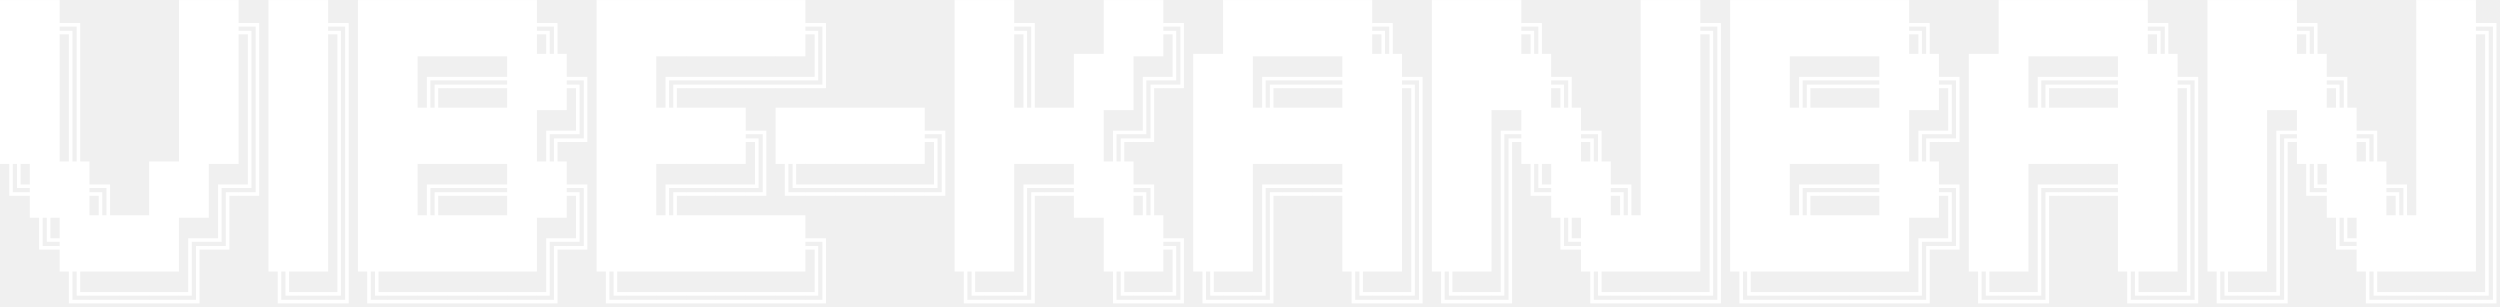
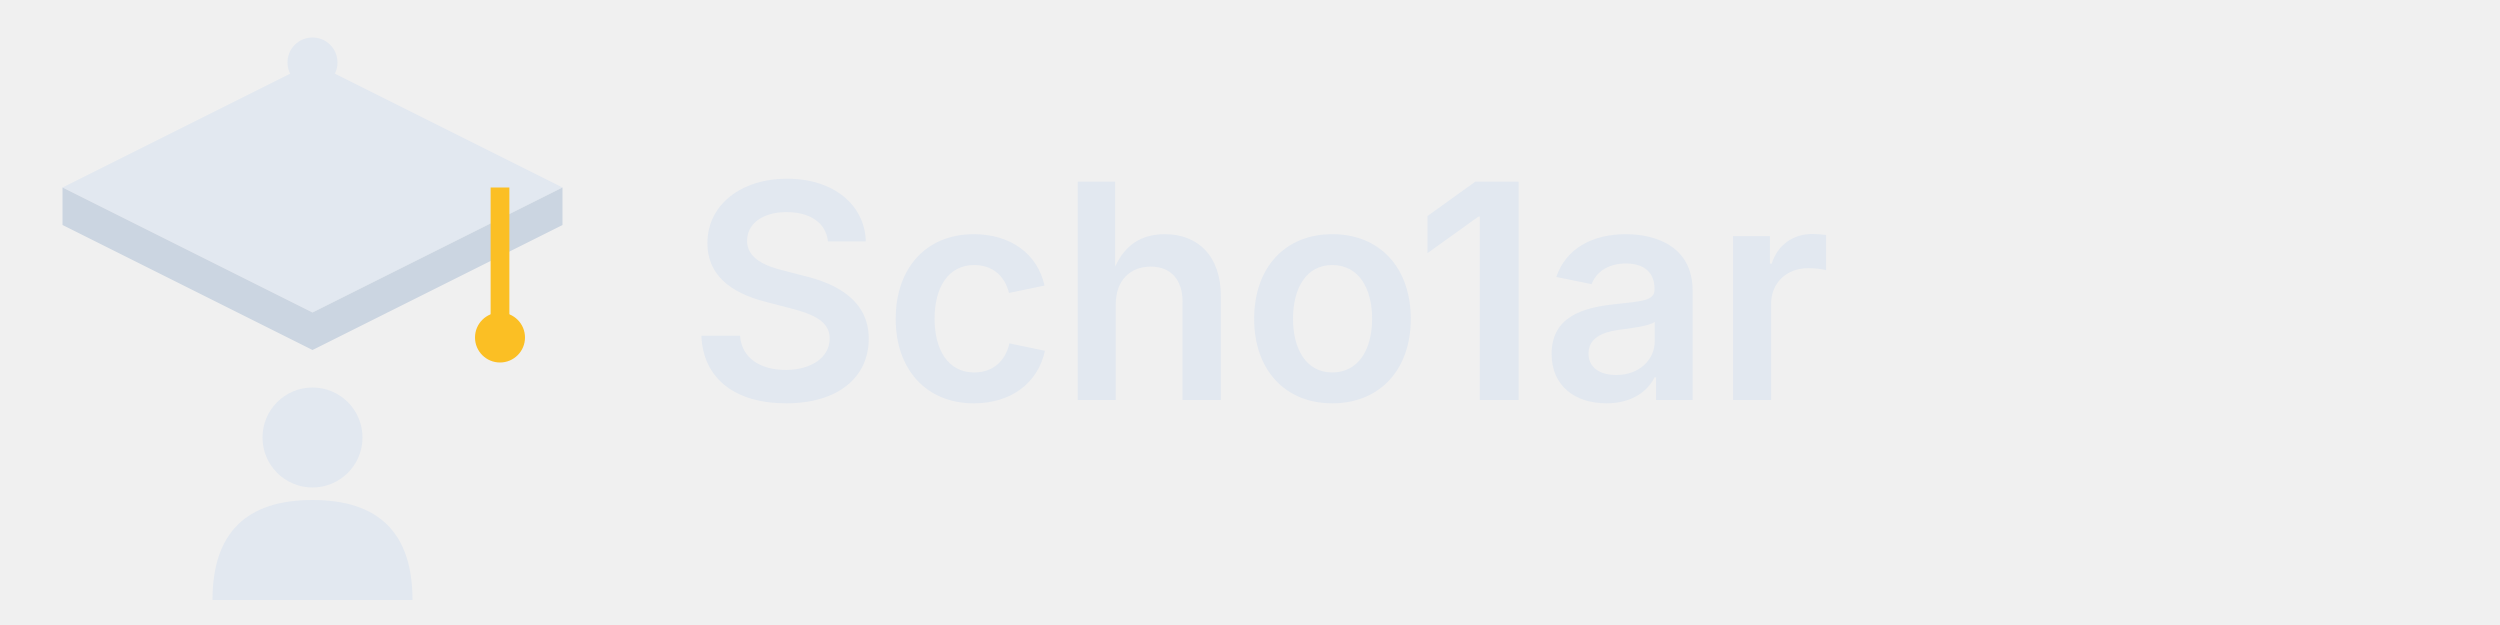
- <svg xmlns="http://www.w3.org/2000/svg" width="604" height="74" viewBox="0 0 604 74" fill="none">
-   <path d="M0 13.604V0.01H7.201V13.604H0ZM7.207 13.604V0.01H14.408V13.604H7.207ZM18.521 13.604V6.426H14.414V5.564H19.383V13.604H18.521ZM16.646 8.301H14.414V7.439H17.508V13.604H16.646V8.301ZM43.242 13.604V0.01H50.443V13.604H43.242ZM50.449 13.604V0.01H57.65V13.604H50.449ZM61.764 13.604V6.426H57.656V5.564H62.625V13.604H61.764ZM59.889 8.301H57.656V7.439H60.75V13.604H59.889V8.301ZM64.863 13.604V0.01H72.064V13.604H64.863ZM72.07 13.604V0.01H79.272V13.604H72.07ZM83.385 13.604V6.426H79.277V5.564H84.246V13.604H83.385ZM81.51 8.301H79.277V7.439H82.371V13.604H81.51V8.301ZM86.484 13.604V0.01H93.686V13.604H86.484ZM93.691 13.604V0.01H100.893V13.604H93.691ZM100.898 13.604V0.01H108.1V13.604H100.898ZM108.105 13.604V0.01H115.307V13.604H108.105ZM115.312 13.604V0.01H122.514V13.604H115.312ZM122.52 13.604V0.01H129.721V13.604H122.52ZM133.834 13.604V6.426H129.727V5.564H134.695V13.604H133.834ZM131.959 8.301H129.727V7.439H132.82V13.604H131.959V8.301ZM144.141 13.604V0.01H151.342V13.604H144.141ZM151.348 13.604V0.01H158.549V13.604H151.348ZM158.555 13.604V0.01H165.756V13.604H158.555ZM165.762 13.604V0.01H172.963V13.604H165.762ZM172.969 13.604V0.01H180.17V13.604H172.969ZM180.176 13.604V0.01H187.377V13.604H180.176ZM187.383 13.604V0.01H194.584V13.604H187.383ZM198.697 13.604V6.426H194.59V5.564H199.559V13.604H198.697ZM196.822 8.301H194.59V7.439H197.684V13.604H196.822V8.301ZM230.625 13.604V0.01H237.826V13.604H230.625ZM237.832 13.604V0.01H245.033V13.604H237.832ZM249.146 13.604V6.426H245.039V5.564H250.008V13.604H249.146ZM247.271 8.301H245.039V7.439H248.133V13.604H247.271V8.301ZM266.66 13.604V0.01H273.861V13.604H266.66ZM273.867 13.604V0.01H281.068V13.604H273.867ZM285.182 13.604V6.426H281.074V5.564H286.043V13.604H285.182ZM283.307 8.301H281.074V7.439H284.168V13.604H283.307V8.301ZM295.488 13.604V0.01H302.689V13.604H295.488ZM302.695 13.604V0.01H309.896V13.604H302.695ZM309.902 13.604V0.01H317.104V13.604H309.902ZM317.109 13.604V0.01H324.311V13.604H317.109ZM324.316 13.604V0.01H331.518V13.604H324.316ZM335.631 13.604V6.426H331.523V5.564H336.492V13.604H335.631ZM333.756 8.301H331.523V7.439H334.617V13.604H333.756V8.301ZM345.938 13.604V0.01H353.139V13.604H345.938ZM353.145 13.604V0.01H360.346V13.604H353.145ZM360.352 13.604V0.01H367.553V13.604H360.352ZM371.666 13.604V6.426H367.559V5.564H372.527V13.604H371.666ZM369.791 8.301H367.559V7.439H370.652V13.604H369.791V8.301ZM396.387 13.604V0.01H403.588V13.604H396.387ZM403.594 13.604V0.01H410.795V13.604H403.594ZM414.908 13.604V6.426H410.801V5.564H415.77V13.604H414.908ZM413.033 8.301H410.801V7.439H413.895V13.604H413.033V8.301ZM418.008 13.604V0.01H425.209V13.604H418.008ZM425.215 13.604V0.01H432.416V13.604H425.215ZM432.422 13.604V0.01H439.623V13.604H432.422ZM439.629 13.604V0.01H446.83V13.604H439.629ZM446.836 13.604V0.01H454.037V13.604H446.836ZM454.043 13.604V0.01H461.244V13.604H454.043ZM465.357 13.604V6.426H461.25V5.564H466.219V13.604H465.357ZM463.482 8.301H461.25V7.439H464.344V13.604H463.482V8.301ZM482.871 13.604V0.01H490.072V13.604H482.871ZM490.078 13.604V0.01H497.279V13.604H490.078ZM497.285 13.604V0.01H504.486V13.604H497.285ZM504.492 13.604V0.01H511.693V13.604H504.492ZM511.699 13.604V0.01H518.9V13.604H511.699ZM523.014 13.604V6.426H518.906V5.564H523.875V13.604H523.014ZM521.139 8.301H518.906V7.439H522V13.604H521.139V8.301ZM533.32 13.604V0.01H540.521V13.604H533.32ZM540.527 13.604V0.01H547.729V13.604H540.527ZM547.734 13.604V0.01H554.936V13.604H547.734ZM559.049 13.604V6.426H554.941V5.564H559.91V13.604H559.049ZM557.174 8.301H554.941V7.439H558.035V13.604H557.174V8.301ZM583.77 13.604V0.01H590.971V13.604H583.77ZM590.977 13.604V0.01H598.178V13.604H590.977ZM602.291 13.604V6.426H598.184V5.564H603.152V13.604H602.291ZM600.416 8.301H598.184V7.439H601.277V13.604H600.416V8.301ZM0 26.604V13.01H7.201V26.604H0ZM7.207 26.604V13.01H14.408V26.604H7.207ZM18.521 26.604V13.01H19.383V26.604H18.521ZM16.646 26.604V13.01H17.508V26.604H16.646ZM43.242 26.604V13.01H50.443V26.604H43.242ZM50.449 26.604V13.01H57.65V26.604H50.449ZM61.764 26.604V13.01H62.625V26.604H61.764ZM59.889 26.604V13.01H60.75V26.604H59.889ZM64.863 26.604V13.01H72.064V26.604H64.863ZM72.07 26.604V13.01H79.272V26.604H72.07ZM83.385 26.604V13.01H84.246V26.604H83.385ZM81.51 26.604V13.01H82.371V26.604H81.51ZM86.484 26.604V13.01H93.686V26.604H86.484ZM93.691 26.604V13.01H100.893V26.604H93.691ZM103.992 26.604H103.131V18.564H108.1V19.426H103.992V26.604ZM105.867 21.301V26.604H105.006V20.439H108.1V21.301H105.867ZM115.307 19.426H108.105V18.564H115.307V19.426ZM115.307 21.301H108.105V20.439H115.307V21.301ZM122.514 19.426H115.312V18.564H122.514V19.426ZM122.514 21.301H115.312V20.439H122.514V21.301ZM122.52 26.604V13.01H129.721V26.604H122.52ZM129.727 26.604V13.01H136.928V26.604H129.727ZM141.041 26.604V19.426H136.934V18.564H141.902V26.604H141.041ZM139.166 21.301H136.934V20.439H140.027V26.604H139.166V21.301ZM144.141 26.604V13.01H151.342V26.604H144.141ZM151.348 26.604V13.01H158.549V26.604H151.348ZM161.648 26.604H160.787V18.564H165.756V19.426H161.648V26.604ZM163.523 21.301V26.604H162.662V20.439H165.756V21.301H163.523ZM172.963 19.426H165.762V18.564H172.963V19.426ZM172.963 21.301H165.762V20.439H172.963V21.301ZM180.17 19.426H172.969V18.564H180.17V19.426ZM180.17 21.301H172.969V20.439H180.17V21.301ZM187.377 19.426H180.176V18.564H187.377V19.426ZM187.377 21.301H180.176V20.439H187.377V21.301ZM194.584 19.426H187.383V18.564H194.584V19.426ZM194.584 21.301H187.383V20.439H194.584V21.301ZM198.697 13.01H199.559V21.301H194.59V20.439H198.697V13.01ZM196.822 18.564V13.01H197.684V19.426H194.59V18.564H196.822ZM230.625 26.604V13.01H237.826V26.604H230.625ZM237.832 26.604V13.01H245.033V26.604H237.832ZM249.146 26.604V13.01H250.008V26.604H249.146ZM247.271 26.604V13.01H248.133V26.604H247.271ZM259.453 26.604V13.01H266.654V26.604H259.453ZM266.66 26.604V13.01H273.861V26.604H266.66ZM276.961 26.604H276.1V18.564H281.068V19.426H276.961V26.604ZM278.836 21.301V26.604H277.975V20.439H281.068V21.301H278.836ZM285.182 13.01H286.043V21.301H281.074V20.439H285.182V13.01ZM283.307 18.564V13.01H284.168V19.426H281.074V18.564H283.307ZM288.281 26.604V13.01H295.482V26.604H288.281ZM295.488 26.604V13.01H302.689V26.604H295.488ZM305.789 26.604H304.928V18.564H309.896V19.426H305.789V26.604ZM307.664 21.301V26.604H306.803V20.439H309.896V21.301H307.664ZM317.104 19.426H309.902V18.564H317.104V19.426ZM317.104 21.301H309.902V20.439H317.104V21.301ZM324.311 19.426H317.109V18.564H324.311V19.426ZM324.311 21.301H317.109V20.439H324.311V21.301ZM324.316 26.604V13.01H331.518V26.604H324.316ZM331.523 26.604V13.01H338.725V26.604H331.523ZM342.838 26.604V19.426H338.73V18.564H343.699V26.604H342.838ZM340.963 21.301H338.73V20.439H341.824V26.604H340.963V21.301ZM345.938 26.604V13.01H353.139V26.604H345.938ZM353.145 26.604V13.01H360.346V26.604H353.145ZM360.352 26.604V13.01H367.553V26.604H360.352ZM367.559 26.604V13.01H374.76V26.604H367.559ZM378.873 26.604V19.426H374.766V18.564H379.734V26.604H378.873ZM376.998 21.301H374.766V20.439H377.859V26.604H376.998V21.301ZM396.387 26.604V13.01H403.588V26.604H396.387ZM403.594 26.604V13.01H410.795V26.604H403.594ZM414.908 26.604V13.01H415.77V26.604H414.908ZM413.033 26.604V13.01H413.895V26.604H413.033ZM418.008 26.604V13.01H425.209V26.604H418.008ZM425.215 26.604V13.01H432.416V26.604H425.215ZM435.516 26.604H434.654V18.564H439.623V19.426H435.516V26.604ZM437.391 21.301V26.604H436.529V20.439H439.623V21.301H437.391ZM446.83 19.426H439.629V18.564H446.83V19.426ZM446.83 21.301H439.629V20.439H446.83V21.301ZM454.037 19.426H446.836V18.564H454.037V19.426ZM454.037 21.301H446.836V20.439H454.037V21.301ZM454.043 26.604V13.01H461.244V26.604H454.043ZM461.25 26.604V13.01H468.451V26.604H461.25ZM472.564 26.604V19.426H468.457V18.564H473.426V26.604H472.564ZM470.689 21.301H468.457V20.439H471.551V26.604H470.689V21.301ZM475.664 26.604V13.01H482.865V26.604H475.664ZM482.871 26.604V13.01H490.072V26.604H482.871ZM493.172 26.604H492.311V18.564H497.279V19.426H493.172V26.604ZM495.047 21.301V26.604H494.186V20.439H497.279V21.301H495.047ZM504.486 19.426H497.285V18.564H504.486V19.426ZM504.486 21.301H497.285V20.439H504.486V21.301ZM511.693 19.426H504.492V18.564H511.693V19.426ZM511.693 21.301H504.492V20.439H511.693V21.301ZM511.699 26.604V13.01H518.9V26.604H511.699ZM518.906 26.604V13.01H526.107V26.604H518.906ZM530.221 26.604V19.426H526.113V18.564H531.082V26.604H530.221ZM528.346 21.301H526.113V20.439H529.207V26.604H528.346V21.301ZM533.32 26.604V13.01H540.521V26.604H533.32ZM540.527 26.604V13.01H547.729V26.604H540.527ZM547.734 26.604V13.01H554.936V26.604H547.734ZM554.941 26.604V13.01H562.143V26.604H554.941ZM566.256 26.604V19.426H562.148V18.564H567.117V26.604H566.256ZM564.381 21.301H562.148V20.439H565.242V26.604H564.381V21.301ZM583.77 26.604V13.01H590.971V26.604H583.77ZM590.977 26.604V13.01H598.178V26.604H590.977ZM602.291 26.604V13.01H603.152V26.604H602.291ZM600.416 26.604V13.01H601.277V26.604H600.416ZM0 39.603V26.01H7.201V39.603H0ZM7.207 39.603V26.01H14.408V39.603H7.207ZM18.521 39.603V26.01H19.383V39.603H18.521ZM16.646 39.603V26.01H17.508V39.603H16.646ZM43.242 39.603V26.01H50.443V39.603H43.242ZM50.449 39.603V26.01H57.65V39.603H50.449ZM61.764 39.603V26.01H62.625V39.603H61.764ZM59.889 39.603V26.01H60.75V39.603H59.889ZM64.863 39.603V26.01H72.064V39.603H64.863ZM72.07 39.603V26.01H79.272V39.603H72.07ZM83.385 39.603V26.01H84.246V39.603H83.385ZM81.51 39.603V26.01H82.371V39.603H81.51ZM86.484 39.603V26.01H93.686V39.603H86.484ZM93.691 39.603V26.01H100.893V39.603H93.691ZM100.898 39.603V26.01H108.1V39.603H100.898ZM108.105 39.603V26.01H115.307V39.603H108.105ZM115.312 39.603V26.01H122.514V39.603H115.312ZM122.52 39.603V26.01H129.721V39.603H122.52ZM132.82 39.603H131.959V31.564H136.928V32.426H132.82V39.603ZM134.695 34.301V39.603H133.834V33.44H136.928V34.301H134.695ZM141.041 26.01H141.902V34.301H136.934V33.44H141.041V26.01ZM139.166 31.564V26.01H140.027V32.426H136.934V31.564H139.166ZM144.141 39.603V26.01H151.342V39.603H144.141ZM151.348 39.603V26.01H158.549V39.603H151.348ZM158.555 39.603V26.01H165.756V39.603H158.555ZM165.762 39.603V26.01H172.963V39.603H165.762ZM172.969 39.603V26.01H180.17V39.603H172.969ZM184.283 39.603V32.426H180.176V31.564H185.145V39.603H184.283ZM182.408 34.301H180.176V33.44H183.27V39.603H182.408V34.301ZM187.383 39.603V26.01H194.584V39.603H187.383ZM194.59 39.603V26.01H201.791V39.603H194.59ZM201.797 39.603V26.01H208.998V39.603H201.797ZM209.004 39.603V26.01H216.205V39.603H209.004ZM216.211 39.603V26.01H223.412V39.603H216.211ZM227.525 39.603V32.426H223.418V31.564H228.387V39.603H227.525ZM225.65 34.301H223.418V33.44H226.512V39.603H225.65V34.301ZM230.625 39.603V26.01H237.826V39.603H230.625ZM237.832 39.603V26.01H245.033V39.603H237.832ZM245.039 39.603V26.01H252.24V39.603H245.039ZM252.246 39.603V26.01H259.447V39.603H252.246ZM259.453 39.603V26.01H266.654V39.603H259.453ZM269.754 39.603H268.893V31.564H273.861V32.426H269.754V39.603ZM271.629 34.301V39.603H270.768V33.44H273.861V34.301H271.629ZM277.975 26.01H278.836V34.301H273.867V33.44H277.975V26.01ZM276.1 31.564V26.01H276.961V32.426H273.867V31.564H276.1ZM288.281 39.603V26.01H295.482V39.603H288.281ZM295.488 39.603V26.01H302.689V39.603H295.488ZM302.695 39.603V26.01H309.896V39.603H302.695ZM309.902 39.603V26.01H317.104V39.603H309.902ZM317.109 39.603V26.01H324.311V39.603H317.109ZM324.316 39.603V26.01H331.518V39.603H324.316ZM331.523 39.603V26.01H338.725V39.603H331.523ZM342.838 39.603V26.01H343.699V39.603H342.838ZM340.963 39.603V26.01H341.824V39.603H340.963ZM345.938 39.603V26.01H353.139V39.603H345.938ZM353.145 39.603V26.01H360.346V39.603H353.145ZM363.445 39.603H362.584V31.564H367.553V32.426H363.445V39.603ZM365.32 34.301V39.603H364.459V33.44H367.553V34.301H365.32ZM367.559 39.603V26.01H374.76V39.603H367.559ZM374.766 39.603V26.01H381.967V39.603H374.766ZM386.08 39.603V32.426H381.973V31.564H386.941V39.603H386.08ZM384.205 34.301H381.973V33.44H385.066V39.603H384.205V34.301ZM396.387 39.603V26.01H403.588V39.603H396.387ZM403.594 39.603V26.01H410.795V39.603H403.594ZM414.908 39.603V26.01H415.77V39.603H414.908ZM413.033 39.603V26.01H413.895V39.603H413.033ZM418.008 39.603V26.01H425.209V39.603H418.008ZM425.215 39.603V26.01H432.416V39.603H425.215ZM432.422 39.603V26.01H439.623V39.603H432.422ZM439.629 39.603V26.01H446.83V39.603H439.629ZM446.836 39.603V26.01H454.037V39.603H446.836ZM454.043 39.603V26.01H461.244V39.603H454.043ZM464.344 39.603H463.482V31.564H468.451V32.426H464.344V39.603ZM466.219 34.301V39.603H465.357V33.44H468.451V34.301H466.219ZM472.564 26.01H473.426V34.301H468.457V33.44H472.564V26.01ZM470.689 31.564V26.01H471.551V32.426H468.457V31.564H470.689ZM475.664 39.603V26.01H482.865V39.603H475.664ZM482.871 39.603V26.01H490.072V39.603H482.871ZM490.078 39.603V26.01H497.279V39.603H490.078ZM497.285 39.603V26.01H504.486V39.603H497.285ZM504.492 39.603V26.01H511.693V39.603H504.492ZM511.699 39.603V26.01H518.9V39.603H511.699ZM518.906 39.603V26.01H526.107V39.603H518.906ZM530.221 39.603V26.01H531.082V39.603H530.221ZM528.346 39.603V26.01H529.207V39.603H528.346ZM533.32 39.603V26.01H540.521V39.603H533.32ZM540.527 39.603V26.01H547.729V39.603H540.527ZM550.828 39.603H549.967V31.564H554.936V32.426H550.828V39.603ZM552.703 34.301V39.603H551.842V33.44H554.936V34.301H552.703ZM554.941 39.603V26.01H562.143V39.603H554.941ZM562.148 39.603V26.01H569.35V39.603H562.148ZM573.463 39.603V32.426H569.355V31.564H574.324V39.603H573.463ZM571.588 34.301H569.355V33.44H572.449V39.603H571.588V34.301ZM583.77 39.603V26.01H590.971V39.603H583.77ZM590.977 39.603V26.01H598.178V39.603H590.977ZM602.291 39.603V26.01H603.152V39.603H602.291ZM600.416 39.603V26.01H601.277V39.603H600.416ZM3.094 39.01V46.44H7.201V47.301H2.232V39.01H3.094ZM4.969 44.565H7.201V45.426H4.107V39.01H4.969V44.565ZM7.207 52.603V39.01H14.408V52.603H7.207ZM14.414 52.603V39.01H21.615V52.603H14.414ZM25.729 52.603V45.426H21.621V44.565H26.59V52.603H25.729ZM23.854 47.301H21.621V46.44H24.715V52.603H23.854V47.301ZM36.035 52.603V39.01H43.236V52.603H36.035ZM43.242 52.603V39.01H50.443V52.603H43.242ZM53.543 52.603H52.682V44.565H57.65V45.426H53.543V52.603ZM55.418 47.301V52.603H54.557V46.44H57.65V47.301H55.418ZM61.764 39.01H62.625V47.301H57.656V46.44H61.764V39.01ZM59.889 44.565V39.01H60.75V45.426H57.656V44.565H59.889ZM64.863 52.603V39.01H72.064V52.603H64.863ZM72.07 52.603V39.01H79.272V52.603H72.07ZM83.385 52.603V39.01H84.246V52.603H83.385ZM81.51 52.603V39.01H82.371V52.603H81.51ZM86.484 52.603V39.01H93.686V52.603H86.484ZM93.691 52.603V39.01H100.893V52.603H93.691ZM103.992 52.603H103.131V44.565H108.1V45.426H103.992V52.603ZM105.867 47.301V52.603H105.006V46.44H108.1V47.301H105.867ZM115.307 45.426H108.105V44.565H115.307V45.426ZM115.307 47.301H108.105V46.44H115.307V47.301ZM122.514 45.426H115.312V44.565H122.514V45.426ZM122.514 47.301H115.312V46.44H122.514V47.301ZM122.52 52.603V39.01H129.721V52.603H122.52ZM129.727 52.603V39.01H136.928V52.603H129.727ZM141.041 52.603V45.426H136.934V44.565H141.902V52.603H141.041ZM139.166 47.301H136.934V46.44H140.027V52.603H139.166V47.301ZM144.141 52.603V39.01H151.342V52.603H144.141ZM151.348 52.603V39.01H158.549V52.603H151.348ZM161.648 52.603H160.787V44.565H165.756V45.426H161.648V52.603ZM163.523 47.301V52.603H162.662V46.44H165.756V47.301H163.523ZM172.963 45.426H165.762V44.565H172.963V45.426ZM172.963 47.301H165.762V46.44H172.963V47.301ZM180.17 45.426H172.969V44.565H180.17V45.426ZM180.17 47.301H172.969V46.44H180.17V47.301ZM184.283 39.01H185.145V47.301H180.176V46.44H184.283V39.01ZM182.408 44.565V39.01H183.27V45.426H180.176V44.565H182.408ZM190.477 39.01V46.44H194.584V47.301H189.615V39.01H190.477ZM192.352 44.565H194.584V45.426H191.49V39.01H192.352V44.565ZM201.791 45.426H194.59V44.565H201.791V45.426ZM201.791 47.301H194.59V46.44H201.791V47.301ZM208.998 45.426H201.797V44.565H208.998V45.426ZM208.998 47.301H201.797V46.44H208.998V47.301ZM216.205 45.426H209.004V44.565H216.205V45.426ZM216.205 47.301H209.004V46.44H216.205V47.301ZM223.412 45.426H216.211V44.565H223.412V45.426ZM223.412 47.301H216.211V46.44H223.412V47.301ZM227.525 39.01H228.387V47.301H223.418V46.44H227.525V39.01ZM225.65 44.565V39.01H226.512V45.426H223.418V44.565H225.65ZM230.625 52.603V39.01H237.826V52.603H230.625ZM237.832 52.603V39.01H245.033V52.603H237.832ZM248.133 52.603H247.271V44.565H252.24V45.426H248.133V52.603ZM250.008 47.301V52.603H249.146V46.44H252.24V47.301H250.008ZM259.447 45.426H252.246V44.565H259.447V45.426ZM259.447 47.301H252.246V46.44H259.447V47.301ZM259.453 52.603V39.01H266.654V52.603H259.453ZM266.66 52.603V39.01H273.861V52.603H266.66ZM277.975 52.603V45.426H273.867V44.565H278.836V52.603H277.975ZM276.1 47.301H273.867V46.44H276.961V52.603H276.1V47.301ZM288.281 52.603V39.01H295.482V52.603H288.281ZM295.488 52.603V39.01H302.689V52.603H295.488ZM305.789 52.603H304.928V44.565H309.896V45.426H305.789V52.603ZM307.664 47.301V52.603H306.803V46.44H309.896V47.301H307.664ZM317.104 45.426H309.902V44.565H317.104V45.426ZM317.104 47.301H309.902V46.44H317.104V47.301ZM324.311 45.426H317.109V44.565H324.311V45.426ZM324.311 47.301H317.109V46.44H324.311V47.301ZM324.316 52.603V39.01H331.518V52.603H324.316ZM331.523 52.603V39.01H338.725V52.603H331.523ZM342.838 52.603V39.01H343.699V52.603H342.838ZM340.963 52.603V39.01H341.824V52.603H340.963ZM345.938 52.603V39.01H353.139V52.603H345.938ZM353.145 52.603V39.01H360.346V52.603H353.145ZM364.459 52.603V39.01H365.32V52.603H364.459ZM362.584 52.603V39.01H363.445V52.603H362.584ZM370.652 39.01V46.44H374.76V47.301H369.791V39.01H370.652ZM372.527 44.565H374.76V45.426H371.666V39.01H372.527V44.565ZM374.766 52.603V39.01H381.967V52.603H374.766ZM381.973 52.603V39.01H389.174V52.603H381.973ZM393.287 52.603V45.426H389.18V44.565H394.148V52.603H393.287ZM391.412 47.301H389.18V46.44H392.273V52.603H391.412V47.301ZM396.387 52.603V39.01H403.588V52.603H396.387ZM403.594 52.603V39.01H410.795V52.603H403.594ZM414.908 52.603V39.01H415.77V52.603H414.908ZM413.033 52.603V39.01H413.895V52.603H413.033ZM418.008 52.603V39.01H425.209V52.603H418.008ZM425.215 52.603V39.01H432.416V52.603H425.215ZM435.516 52.603H434.654V44.565H439.623V45.426H435.516V52.603ZM437.391 47.301V52.603H436.529V46.44H439.623V47.301H437.391ZM446.83 45.426H439.629V44.565H446.83V45.426ZM446.83 47.301H439.629V46.44H446.83V47.301ZM454.037 45.426H446.836V44.565H454.037V45.426ZM454.037 47.301H446.836V46.44H454.037V47.301ZM454.043 52.603V39.01H461.244V52.603H454.043ZM461.25 52.603V39.01H468.451V52.603H461.25ZM472.564 52.603V45.426H468.457V44.565H473.426V52.603H472.564ZM470.689 47.301H468.457V46.44H471.551V52.603H470.689V47.301ZM475.664 52.603V39.01H482.865V52.603H475.664ZM482.871 52.603V39.01H490.072V52.603H482.871ZM493.172 52.603H492.311V44.565H497.279V45.426H493.172V52.603ZM495.047 47.301V52.603H494.186V46.44H497.279V47.301H495.047ZM504.486 45.426H497.285V44.565H504.486V45.426ZM504.486 47.301H497.285V46.44H504.486V47.301ZM511.693 45.426H504.492V44.565H511.693V45.426ZM511.693 47.301H504.492V46.44H511.693V47.301ZM511.699 52.603V39.01H518.9V52.603H511.699ZM518.906 52.603V39.01H526.107V52.603H518.906ZM530.221 52.603V39.01H531.082V52.603H530.221ZM528.346 52.603V39.01H529.207V52.603H528.346ZM533.32 52.603V39.01H540.521V52.603H533.32ZM540.527 52.603V39.01H547.729V52.603H540.527ZM551.842 52.603V39.01H552.703V52.603H551.842ZM549.967 52.603V39.01H550.828V52.603H549.967ZM558.035 39.01V46.44H562.143V47.301H557.174V39.01H558.035ZM559.91 44.565H562.143V45.426H559.049V39.01H559.91V44.565ZM562.148 52.603V39.01H569.35V52.603H562.148ZM569.355 52.603V39.01H576.557V52.603H569.355ZM580.67 52.603V45.426H576.562V44.565H581.531V52.603H580.67ZM578.795 47.301H576.562V46.44H579.656V52.603H578.795V47.301ZM583.77 52.603V39.01H590.971V52.603H583.77ZM590.977 52.603V39.01H598.178V52.603H590.977ZM602.291 52.603V39.01H603.152V52.603H602.291ZM600.416 52.603V39.01H601.277V52.603H600.416ZM10.301 52.01V59.44H14.408V60.301H9.439V52.01H10.301ZM12.176 57.565H14.408V58.426H11.315V52.01H12.176V57.565ZM14.414 65.603V52.01H21.615V65.603H14.414ZM21.621 65.603V52.01H28.822V65.603H21.621ZM28.828 65.603V52.01H36.029V65.603H28.828ZM36.035 65.603V52.01H43.236V65.603H36.035ZM46.336 65.603H45.475V57.565H50.443V58.426H46.336V65.603ZM48.211 60.301V65.603H47.35V59.44H50.443V60.301H48.211ZM54.557 52.01H55.418V60.301H50.449V59.44H54.557V52.01ZM52.682 57.565V52.01H53.543V58.426H50.449V57.565H52.682ZM64.863 65.603V52.01H72.064V65.603H64.863ZM72.07 65.603V52.01H79.272V65.603H72.07ZM83.385 65.603V52.01H84.246V65.603H83.385ZM81.51 65.603V52.01H82.371V65.603H81.51ZM86.484 65.603V52.01H93.686V65.603H86.484ZM93.691 65.603V52.01H100.893V65.603H93.691ZM100.898 65.603V52.01H108.1V65.603H100.898ZM108.105 65.603V52.01H115.307V65.603H108.105ZM115.312 65.603V52.01H122.514V65.603H115.312ZM122.52 65.603V52.01H129.721V65.603H122.52ZM132.82 65.603H131.959V57.565H136.928V58.426H132.82V65.603ZM134.695 60.301V65.603H133.834V59.44H136.928V60.301H134.695ZM141.041 52.01H141.902V60.301H136.934V59.44H141.041V52.01ZM139.166 57.565V52.01H140.027V58.426H136.934V57.565H139.166ZM144.141 65.603V52.01H151.342V65.603H144.141ZM151.348 65.603V52.01H158.549V65.603H151.348ZM158.555 65.603V52.01H165.756V65.603H158.555ZM165.762 65.603V52.01H172.963V65.603H165.762ZM172.969 65.603V52.01H180.17V65.603H172.969ZM180.176 65.603V52.01H187.377V65.603H180.176ZM187.383 65.603V52.01H194.584V65.603H187.383ZM198.697 65.603V58.426H194.59V57.565H199.559V65.603H198.697ZM196.822 60.301H194.59V59.44H197.684V65.603H196.822V60.301ZM230.625 65.603V52.01H237.826V65.603H230.625ZM237.832 65.603V52.01H245.033V65.603H237.832ZM249.146 65.603V52.01H250.008V65.603H249.146ZM247.271 65.603V52.01H248.133V65.603H247.271ZM266.66 65.603V52.01H273.861V65.603H266.66ZM273.867 65.603V52.01H281.068V65.603H273.867ZM285.182 65.603V58.426H281.074V57.565H286.043V65.603H285.182ZM283.307 60.301H281.074V59.44H284.168V65.603H283.307V60.301ZM288.281 65.603V52.01H295.482V65.603H288.281ZM295.488 65.603V52.01H302.689V65.603H295.488ZM306.803 65.603V52.01H307.664V65.603H306.803ZM304.928 65.603V52.01H305.789V65.603H304.928ZM324.316 65.603V52.01H331.518V65.603H324.316ZM331.523 65.603V52.01H338.725V65.603H331.523ZM342.838 65.603V52.01H343.699V65.603H342.838ZM340.963 65.603V52.01H341.824V65.603H340.963ZM345.938 65.603V52.01H353.139V65.603H345.938ZM353.145 65.603V52.01H360.346V65.603H353.145ZM364.459 65.603V52.01H365.32V65.603H364.459ZM362.584 65.603V52.01H363.445V65.603H362.584ZM377.859 52.01V59.44H381.967V60.301H376.998V52.01H377.859ZM379.734 57.565H381.967V58.426H378.873V52.01H379.734V57.565ZM381.973 65.603V52.01H389.174V65.603H381.973ZM389.18 65.603V52.01H396.381V65.603H389.18ZM396.387 65.603V52.01H403.588V65.603H396.387ZM403.594 65.603V52.01H410.795V65.603H403.594ZM414.908 65.603V52.01H415.77V65.603H414.908ZM413.033 65.603V52.01H413.895V65.603H413.033ZM418.008 65.603V52.01H425.209V65.603H418.008ZM425.215 65.603V52.01H432.416V65.603H425.215ZM432.422 65.603V52.01H439.623V65.603H432.422ZM439.629 65.603V52.01H446.83V65.603H439.629ZM446.836 65.603V52.01H454.037V65.603H446.836ZM454.043 65.603V52.01H461.244V65.603H454.043ZM464.344 65.603H463.482V57.565H468.451V58.426H464.344V65.603ZM466.219 60.301V65.603H465.357V59.44H468.451V60.301H466.219ZM472.564 52.01H473.426V60.301H468.457V59.44H472.564V52.01ZM470.689 57.565V52.01H471.551V58.426H468.457V57.565H470.689ZM475.664 65.603V52.01H482.865V65.603H475.664ZM482.871 65.603V52.01H490.072V65.603H482.871ZM494.186 65.603V52.01H495.047V65.603H494.186ZM492.311 65.603V52.01H493.172V65.603H492.311ZM511.699 65.603V52.01H518.9V65.603H511.699ZM518.906 65.603V52.01H526.107V65.603H518.906ZM530.221 65.603V52.01H531.082V65.603H530.221ZM528.346 65.603V52.01H529.207V65.603H528.346ZM533.32 65.603V52.01H540.521V65.603H533.32ZM540.527 65.603V52.01H547.729V65.603H540.527ZM551.842 65.603V52.01H552.703V65.603H551.842ZM549.967 65.603V52.01H550.828V65.603H549.967ZM565.242 52.01V59.44H569.35V60.301H564.381V52.01H565.242ZM567.117 57.565H569.35V58.426H566.256V52.01H567.117V57.565ZM569.355 65.603V52.01H576.557V65.603H569.355ZM576.562 65.603V52.01H583.764V65.603H576.562ZM583.77 65.603V52.01H590.971V65.603H583.77ZM590.977 65.603V52.01H598.178V65.603H590.977ZM602.291 65.603V52.01H603.152V65.603H602.291ZM600.416 65.603V52.01H601.277V65.603H600.416ZM17.508 65.01V72.439H21.615V73.301H16.646V65.01H17.508ZM19.383 70.564H21.615V71.426H18.521V65.01H19.383V70.564ZM28.822 71.426H21.621V70.564H28.822V71.426ZM28.822 73.301H21.621V72.439H28.822V73.301ZM36.029 71.426H28.828V70.564H36.029V71.426ZM36.029 73.301H28.828V72.439H36.029V73.301ZM43.236 71.426H36.035V70.564H43.236V71.426ZM43.236 73.301H36.035V72.439H43.236V73.301ZM47.35 65.01H48.211V73.301H43.242V72.439H47.35V65.01ZM45.475 70.564V65.01H46.336V71.426H43.242V70.564H45.475ZM67.957 65.01V72.439H72.064V73.301H67.096V65.01H67.957ZM69.832 70.564H72.064V71.426H68.971V65.01H69.832V70.564ZM79.272 71.426H72.07V70.564H79.272V71.426ZM79.272 73.301H72.07V72.439H79.272V73.301ZM83.385 65.01H84.246V73.301H79.277V72.439H83.385V65.01ZM81.51 70.564V65.01H82.371V71.426H79.277V70.564H81.51ZM89.578 65.01V72.439H93.686V73.301H88.717V65.01H89.578ZM91.453 70.564H93.686V71.426H90.592V65.01H91.453V70.564ZM100.893 71.426H93.691V70.564H100.893V71.426ZM100.893 73.301H93.691V72.439H100.893V73.301ZM108.1 71.426H100.898V70.564H108.1V71.426ZM108.1 73.301H100.898V72.439H108.1V73.301ZM115.307 71.426H108.105V70.564H115.307V71.426ZM115.307 73.301H108.105V72.439H115.307V73.301ZM122.514 71.426H115.312V70.564H122.514V71.426ZM122.514 73.301H115.312V72.439H122.514V73.301ZM129.721 71.426H122.52V70.564H129.721V71.426ZM129.721 73.301H122.52V72.439H129.721V73.301ZM133.834 65.01H134.695V73.301H129.727V72.439H133.834V65.01ZM131.959 70.564V65.01H132.82V71.426H129.727V70.564H131.959ZM147.234 65.01V72.439H151.342V73.301H146.373V65.01H147.234ZM149.109 70.564H151.342V71.426H148.248V65.01H149.109V70.564ZM158.549 71.426H151.348V70.564H158.549V71.426ZM158.549 73.301H151.348V72.439H158.549V73.301ZM165.756 71.426H158.555V70.564H165.756V71.426ZM165.756 73.301H158.555V72.439H165.756V73.301ZM172.963 71.426H165.762V70.564H172.963V71.426ZM172.963 73.301H165.762V72.439H172.963V73.301ZM180.17 71.426H172.969V70.564H180.17V71.426ZM180.17 73.301H172.969V72.439H180.17V73.301ZM187.377 71.426H180.176V70.564H187.377V71.426ZM187.377 73.301H180.176V72.439H187.377V73.301ZM194.584 71.426H187.383V70.564H194.584V71.426ZM194.584 73.301H187.383V72.439H194.584V73.301ZM198.697 65.01H199.559V73.301H194.59V72.439H198.697V65.01ZM196.822 70.564V65.01H197.684V71.426H194.59V70.564H196.822ZM233.719 65.01V72.439H237.826V73.301H232.857V65.01H233.719ZM235.594 70.564H237.826V71.426H234.732V65.01H235.594V70.564ZM245.033 71.426H237.832V70.564H245.033V71.426ZM245.033 73.301H237.832V72.439H245.033V73.301ZM249.146 65.01H250.008V73.301H245.039V72.439H249.146V65.01ZM247.271 70.564V65.01H248.133V71.426H245.039V70.564H247.271ZM269.754 65.01V72.439H273.861V73.301H268.893V65.01H269.754ZM271.629 70.564H273.861V71.426H270.768V65.01H271.629V70.564ZM281.068 71.426H273.867V70.564H281.068V71.426ZM281.068 73.301H273.867V72.439H281.068V73.301ZM285.182 65.01H286.043V73.301H281.074V72.439H285.182V65.01ZM283.307 70.564V65.01H284.168V71.426H281.074V70.564H283.307ZM291.375 65.01V72.439H295.482V73.301H290.514V65.01H291.375ZM293.25 70.564H295.482V71.426H292.389V65.01H293.25V70.564ZM302.689 71.426H295.488V70.564H302.689V71.426ZM302.689 73.301H295.488V72.439H302.689V73.301ZM306.803 65.01H307.664V73.301H302.695V72.439H306.803V65.01ZM304.928 70.564V65.01H305.789V71.426H302.695V70.564H304.928ZM327.41 65.01V72.439H331.518V73.301H326.549V65.01H327.41ZM329.285 70.564H331.518V71.426H328.424V65.01H329.285V70.564ZM338.725 71.426H331.523V70.564H338.725V71.426ZM338.725 73.301H331.523V72.439H338.725V73.301ZM342.838 65.01H343.699V73.301H338.73V72.439H342.838V65.01ZM340.963 70.564V65.01H341.824V71.426H338.73V70.564H340.963ZM349.031 65.01V72.439H353.139V73.301H348.17V65.01H349.031ZM350.906 70.564H353.139V71.426H350.045V65.01H350.906V70.564ZM360.346 71.426H353.145V70.564H360.346V71.426ZM360.346 73.301H353.145V72.439H360.346V73.301ZM364.459 65.01H365.32V73.301H360.352V72.439H364.459V65.01ZM362.584 70.564V65.01H363.445V71.426H360.352V70.564H362.584ZM385.066 65.01V72.439H389.174V73.301H384.205V65.01H385.066ZM386.941 70.564H389.174V71.426H386.08V65.01H386.941V70.564ZM396.381 71.426H389.18V70.564H396.381V71.426ZM396.381 73.301H389.18V72.439H396.381V73.301ZM403.588 71.426H396.387V70.564H403.588V71.426ZM403.588 73.301H396.387V72.439H403.588V73.301ZM410.795 71.426H403.594V70.564H410.795V71.426ZM410.795 73.301H403.594V72.439H410.795V73.301ZM414.908 65.01H415.77V73.301H410.801V72.439H414.908V65.01ZM413.033 70.564V65.01H413.895V71.426H410.801V70.564H413.033ZM421.102 65.01V72.439H425.209V73.301H420.24V65.01H421.102ZM422.977 70.564H425.209V71.426H422.115V65.01H422.977V70.564ZM432.416 71.426H425.215V70.564H432.416V71.426ZM432.416 73.301H425.215V72.439H432.416V73.301ZM439.623 71.426H432.422V70.564H439.623V71.426ZM439.623 73.301H432.422V72.439H439.623V73.301ZM446.83 71.426H439.629V70.564H446.83V71.426ZM446.83 73.301H439.629V72.439H446.83V73.301ZM454.037 71.426H446.836V70.564H454.037V71.426ZM454.037 73.301H446.836V72.439H454.037V73.301ZM461.244 71.426H454.043V70.564H461.244V71.426ZM461.244 73.301H454.043V72.439H461.244V73.301ZM465.357 65.01H466.219V73.301H461.25V72.439H465.357V65.01ZM463.482 70.564V65.01H464.344V71.426H461.25V70.564H463.482ZM478.758 65.01V72.439H482.865V73.301H477.896V65.01H478.758ZM480.633 70.564H482.865V71.426H479.771V65.01H480.633V70.564ZM490.072 71.426H482.871V70.564H490.072V71.426ZM490.072 73.301H482.871V72.439H490.072V73.301ZM494.186 65.01H495.047V73.301H490.078V72.439H494.186V65.01ZM492.311 70.564V65.01H493.172V71.426H490.078V70.564H492.311ZM514.793 65.01V72.439H518.9V73.301H513.932V65.01H514.793ZM516.668 70.564H518.9V71.426H515.807V65.01H516.668V70.564ZM526.107 71.426H518.906V70.564H526.107V71.426ZM526.107 73.301H518.906V72.439H526.107V73.301ZM530.221 65.01H531.082V73.301H526.113V72.439H530.221V65.01ZM528.346 70.564V65.01H529.207V71.426H526.113V70.564H528.346ZM536.414 65.01V72.439H540.521V73.301H535.553V65.01H536.414ZM538.289 70.564H540.521V71.426H537.428V65.01H538.289V70.564ZM547.729 71.426H540.527V70.564H547.729V71.426ZM547.729 73.301H540.527V72.439H547.729V73.301ZM551.842 65.01H552.703V73.301H547.734V72.439H551.842V65.01ZM549.967 70.564V65.01H550.828V71.426H547.734V70.564H549.967ZM572.449 65.01V72.439H576.557V73.301H571.588V65.01H572.449ZM574.324 70.564H576.557V71.426H573.463V65.01H574.324V70.564ZM583.764 71.426H576.562V70.564H583.764V71.426ZM583.764 73.301H576.562V72.439H583.764V73.301ZM590.971 71.426H583.77V70.564H590.971V71.426ZM590.971 73.301H583.77V72.439H590.971V73.301ZM598.178 71.426H590.977V70.564H598.178V71.426ZM598.178 73.301H590.977V72.439H598.178V73.301ZM602.291 65.01H603.152V73.301H598.184V72.439H602.291V65.01ZM600.416 70.564V65.01H601.277V71.426H598.184V70.564H600.416Z" fill="white" />
+ <svg xmlns="http://www.w3.org/2000/svg" viewBox="0 0 200 50" fill="none">
+   <polygon points="25,5 5,15 25,25 45,15" fill="#e2e8f0" />
+   <polygon points="25,25 5,15 5,18 25,28 45,18 45,15" fill="#cbd5e1" />
+   <circle cx="25" cy="5" r="2" fill="#e2e8f0" />
+   <line x1="40" y1="15" x2="40" y2="26" stroke="#fbbf24" stroke-width="1.5" />
+   <circle cx="40" cy="27" r="2" fill="#fbbf24" />
+   <circle cx="25" cy="35" r="4" fill="#e2e8f0" />
+   <path d="M17,48 Q17,40 25,40 Q33,40 33,48" fill="#e2e8f0" />
+   <text x="55" y="32" font-family="system-ui, -apple-system, sans-serif" font-size="24" font-weight="600" fill="#e2e8f0">Scho1ar</text>
</svg>
